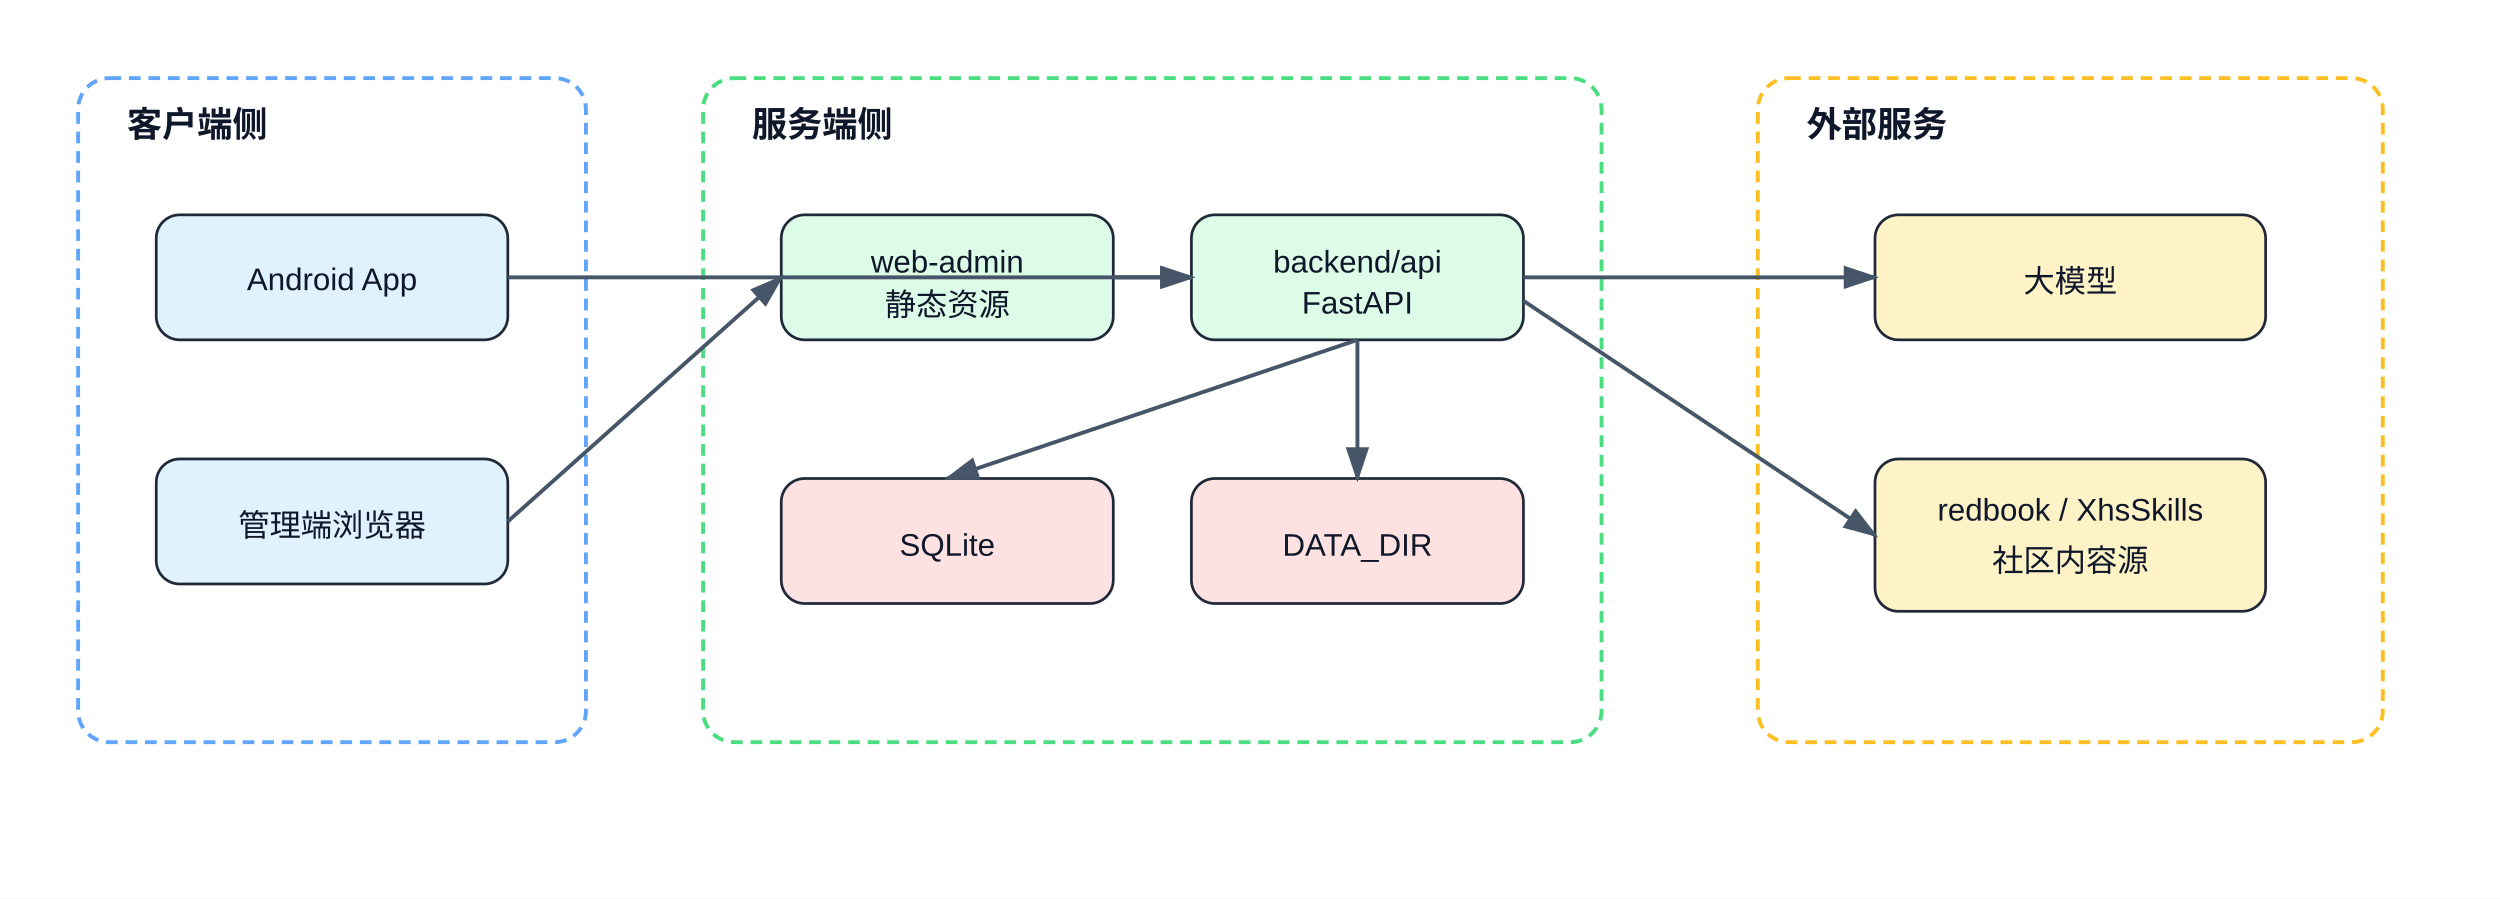
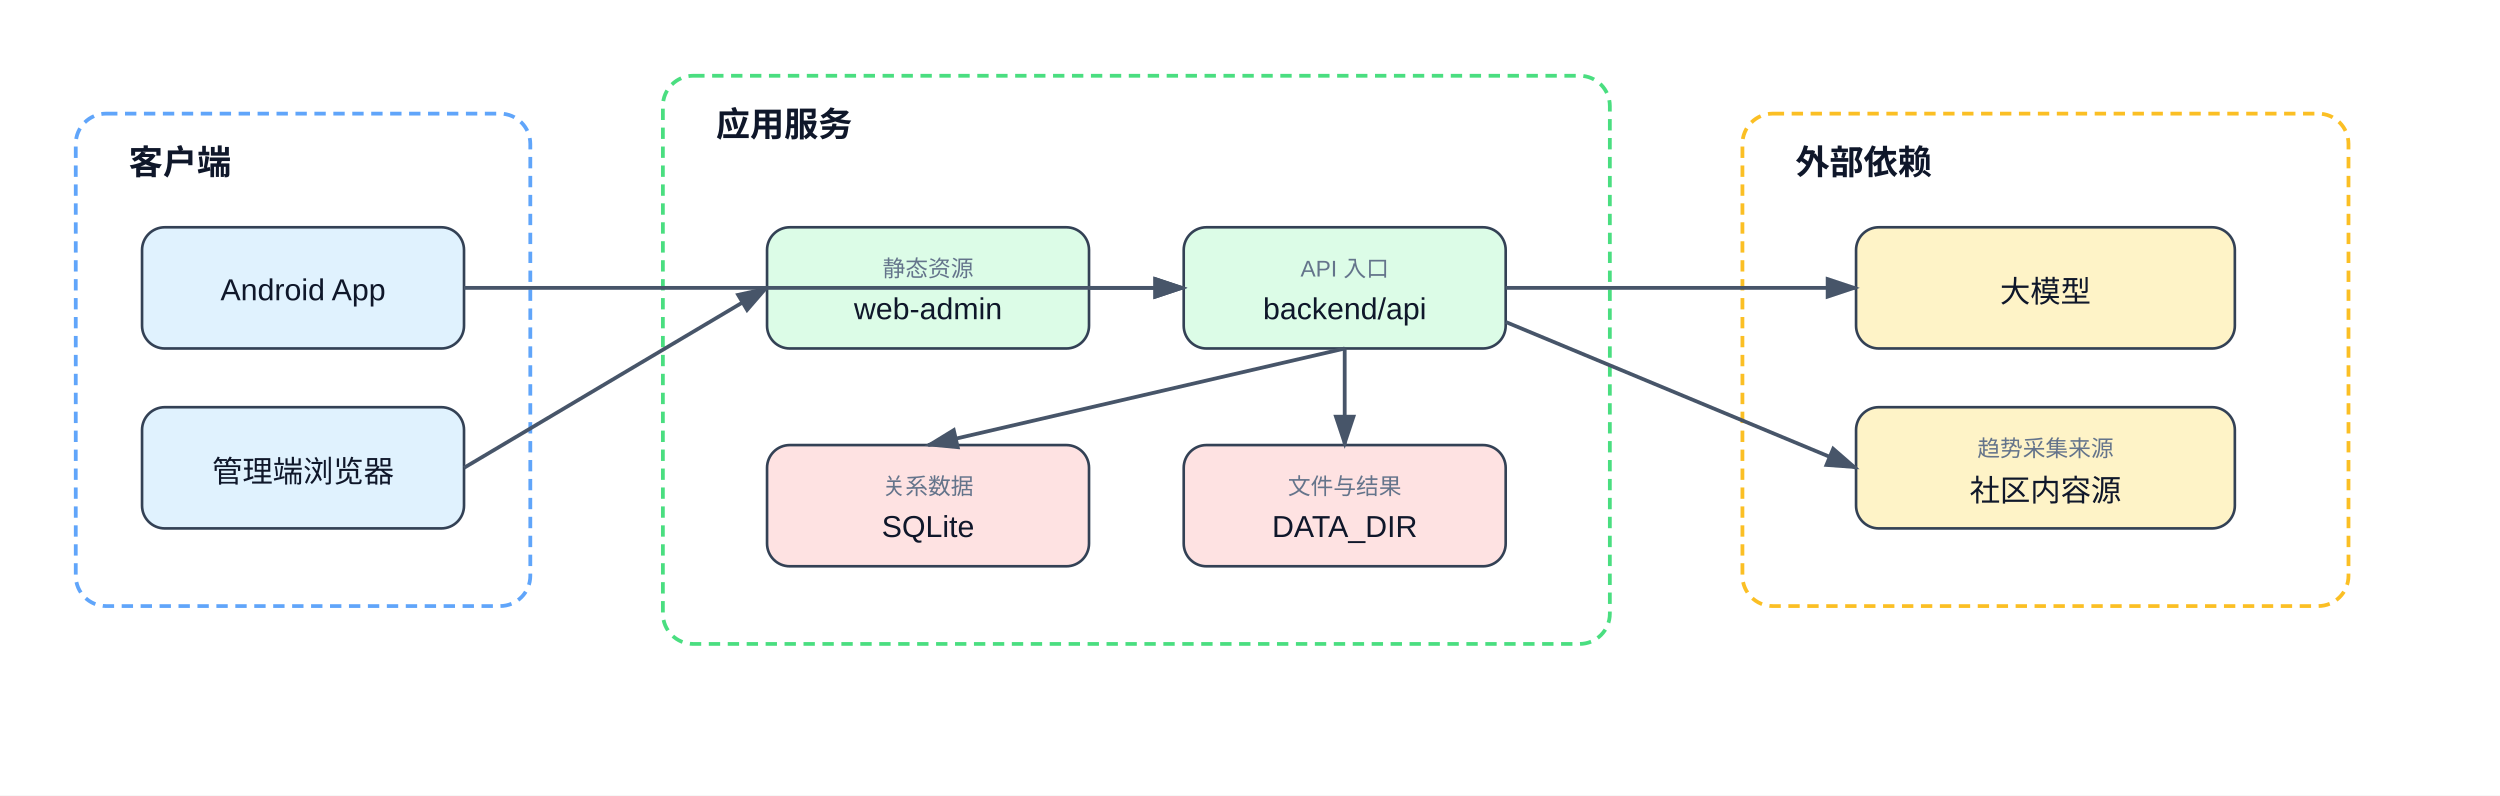
- <svg xmlns="http://www.w3.org/2000/svg" width="1280" height="460" viewBox="0 0 1280 460">
+ <svg xmlns="http://www.w3.org/2000/svg" width="1320" height="420" viewBox="0 0 1320 420">
  <defs>
    <marker id="arrow" markerWidth="10" markerHeight="10" refX="8" refY="3" orient="auto" markerUnits="strokeWidth">
      <path d="M0,0 L0,6 L9,3 z" fill="#475569" />
    </marker>
    <style>
      .group { fill: none; stroke-width: 2; stroke-dasharray: 6 4; rx: 16; ry: 16; }
-       .box { rx: 12; ry: 12; stroke: #1f2937; stroke-width: 1.4; }
+       .box { rx: 12; ry: 12; stroke: #334155; stroke-width: 1.4; }
      .title { font: 18px Arial, sans-serif; fill: #0f172a; font-weight: bold; }
      .text { font: 16px Arial, sans-serif; fill: #0f172a; text-anchor: middle; dominant-baseline: middle; }
+       .small { font: 12px Arial, sans-serif; fill: #64748b; text-anchor: middle; }
      .line { stroke: #475569; stroke-width: 2; fill: none; marker-end: url(#arrow); }
    </style>
  </defs>
-   <rect x="0" y="0" width="1280" height="460" fill="#ffffff" />
-   <rect x="40" y="40" width="260" height="340" class="group" stroke="#60a5fa" />
-   <text x="65" y="70" class="title">客户端侧</text>
-   <rect x="80" y="110" width="180" height="64" class="box" fill="#e0f2fe" />
-   <text x="170" y="144" class="text">Android App</text>
-   <rect x="80" y="235" width="180" height="64" class="box" fill="#e0f2fe" />
-   <text x="170" y="269" class="text">管理端浏览器</text>
-   <rect x="360" y="40" width="460" height="340" class="group" stroke="#4ade80" />
-   <text x="385" y="70" class="title">服务端侧</text>
-   <rect x="400" y="110" width="170" height="64" class="box" fill="#dcfce7" />
-   <text x="485" y="135" class="text">web-admin</text>
-   <text x="485" y="156" class="text">静态资源</text>
-   <rect x="610" y="110" width="170" height="64" class="box" fill="#dcfce7" />
-   <text x="695" y="135" class="text">backend/api</text>
-   <text x="695" y="156" class="text">FastAPI</text>
-   <rect x="400" y="245" width="170" height="64" class="box" fill="#fee2e2" />
-   <text x="485" y="280" class="text">SQLite</text>
-   <rect x="610" y="245" width="170" height="64" class="box" fill="#fee2e2" />
-   <text x="695" y="280" class="text">DATA_DIR</text>
-   <rect x="900" y="40" width="320" height="340" class="group" stroke="#fbbf24" />
-   <text x="925" y="70" class="title">外部服务</text>
-   <rect x="960" y="110" width="200" height="64" class="box" fill="#fef3c7" />
-   <text x="1060" y="144" class="text">大模型</text>
-   <rect x="960" y="235" width="200" height="78" class="box" fill="#fef3c7" />
-   <text x="1060" y="262" class="text">redbook / XhsSkills</text>
-   <text x="1060" y="287" class="text">社区内容源</text>
-   <path d="M260 142 L610 142" class="line" />
-   <path d="M260 267 L400 142" class="line" />
-   <path d="M570 142 L610 142" class="line" />
-   <path d="M695 174 L485 245" class="line" />
-   <path d="M695 174 L695 245" class="line" />
-   <path d="M780 142 L960 142" class="line" />
-   <path d="M780 154 L960 274" class="line" />
+   <rect x="0" y="0" width="1320" height="420" fill="#ffffff" />
+   <rect x="40" y="60" width="240" height="260" class="group" stroke="#60a5fa" />
+   <text x="68" y="92" class="title">客户端</text>
+   <rect x="75" y="120" width="170" height="64" class="box" fill="#e0f2fe" />
+   <text x="160" y="154" class="text">Android App</text>
+   <rect x="75" y="215" width="170" height="64" class="box" fill="#e0f2fe" />
+   <text x="160" y="249" class="text">管理端浏览器</text>
+   <rect x="350" y="40" width="500" height="300" class="group" stroke="#4ade80" />
+   <text x="378" y="72" class="title">应用服务</text>
+   <rect x="405" y="120" width="170" height="64" class="box" fill="#dcfce7" />
+   <text x="490" y="146" class="small">静态资源</text>
+   <text x="490" y="164" class="text">web-admin</text>
+   <rect x="625" y="120" width="170" height="64" class="box" fill="#dcfce7" />
+   <text x="710" y="146" class="small">API 入口</text>
+   <text x="710" y="164" class="text">backend/api</text>
+   <rect x="405" y="235" width="170" height="64" class="box" fill="#fee2e2" />
+   <text x="490" y="261" class="small">关系数据</text>
+   <text x="490" y="279" class="text">SQLite</text>
+   <rect x="625" y="235" width="170" height="64" class="box" fill="#fee2e2" />
+   <text x="710" y="261" class="small">文件与结果</text>
+   <text x="710" y="279" class="text">DATA_DIR</text>
+   <rect x="920" y="60" width="320" height="260" class="group" stroke="#fbbf24" />
+   <text x="948" y="92" class="title">外部依赖</text>
+   <rect x="980" y="120" width="200" height="64" class="box" fill="#fef3c7" />
+   <text x="1080" y="154" class="text">大模型</text>
+   <rect x="980" y="215" width="200" height="64" class="box" fill="#fef3c7" />
+   <text x="1080" y="241" class="small">趋势采集来源</text>
+   <text x="1080" y="259" class="text">社区内容源</text>
+   <path d="M245 152 L625 152" class="line" />
+   <path d="M245 247 L405 152" class="line" />
+   <path d="M575 152 L625 152" class="line" />
+   <path d="M710 184 L490 235" class="line" />
+   <path d="M710 184 L710 235" class="line" />
+   <path d="M795 152 L980 152" class="line" />
+   <path d="M795 170 L980 247" class="line" />
</svg>
